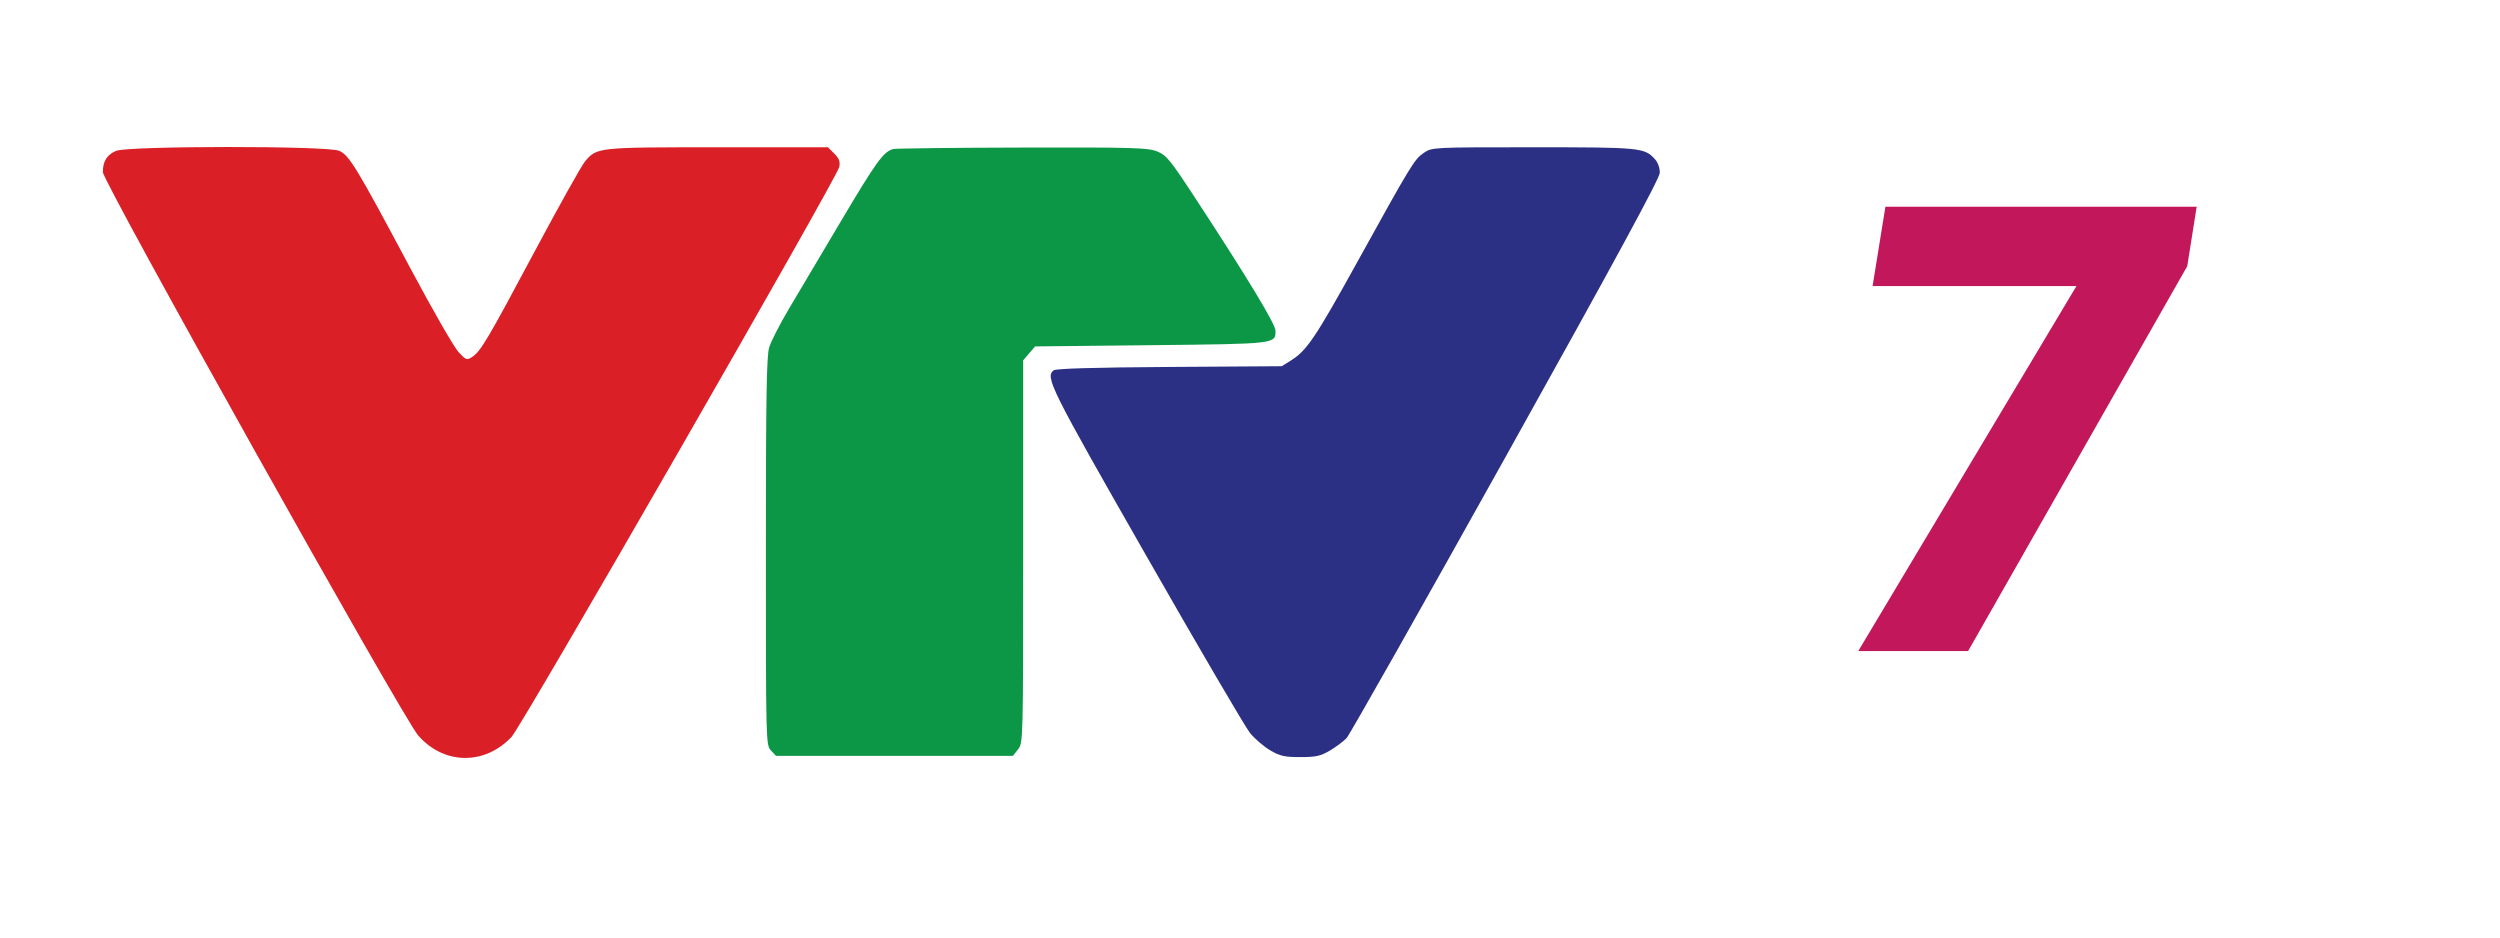
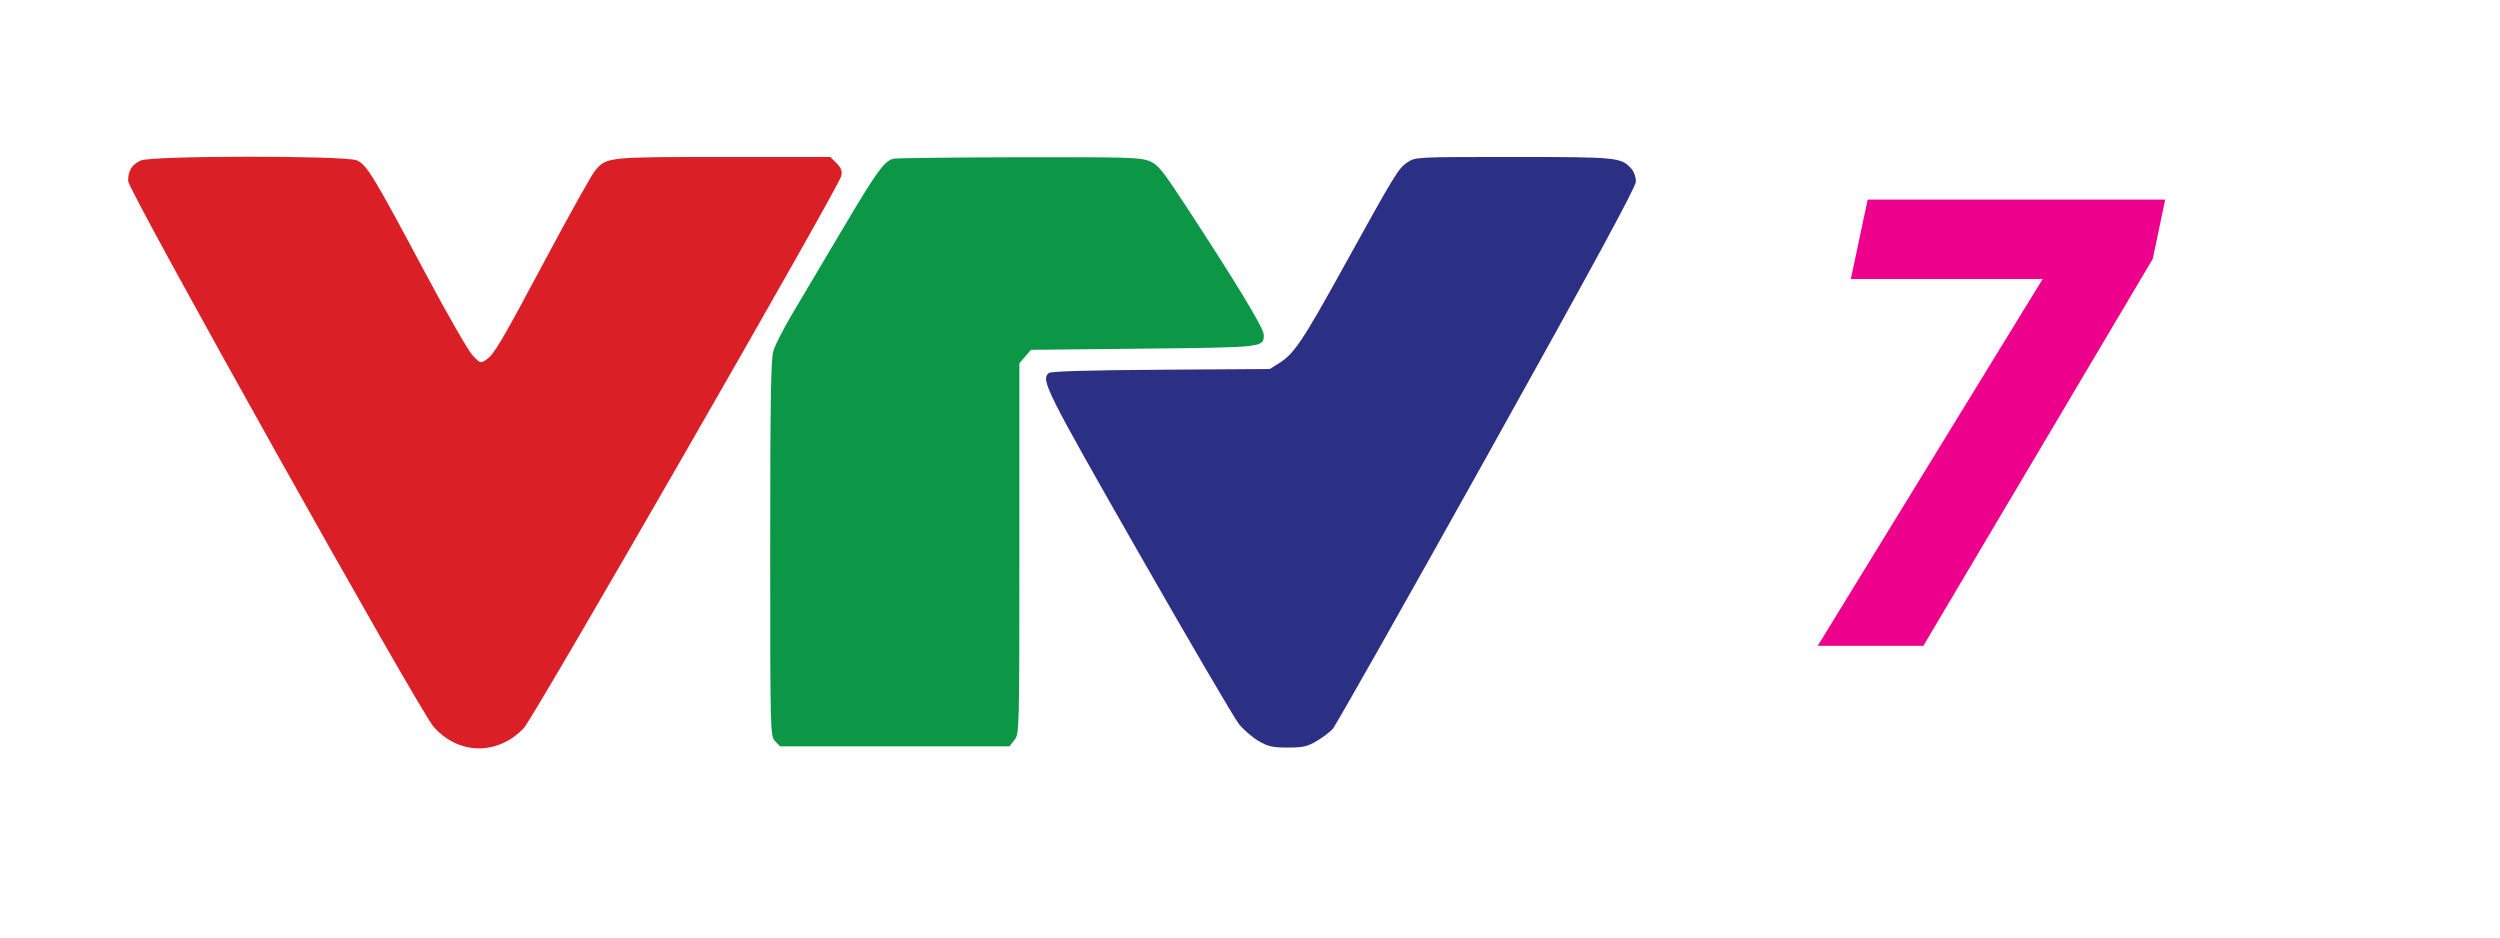
<svg xmlns="http://www.w3.org/2000/svg" viewBox="0 0 960 360" width="960" height="360" fill="none">
-   <g transform="translate(30, 48) scale(0.95)">
+   <g transform="translate(40, 52) scale(0.92)">
    <path d="M 15.329 10.458 C 11.601 12.079, 10 14.658, 10 19.041 C 10 22.996, 131.329 239.763, 137.462 246.765 C 147.854 258.630, 164.244 258.892, 175.169 247.370 C 179.360 242.948, 306.779 21.353, 307.659 16.954 C 308.092 14.792, 307.624 13.533, 305.657 11.566 L 303.091 9 258.513 9 C 209.902 9, 209.682 9.023, 204.879 14.731 C 203.489 16.383, 194.334 32.757, 184.534 51.117 C 165.357 87.044, 162.714 91.501, 159.240 93.777 C 157.118 95.167, 156.781 95.044, 153.740 91.767 C 151.958 89.847, 143.327 74.827, 134.560 58.388 C 112.319 16.685, 109.555 12.130, 105.441 10.411 C 100.548 8.366, 20.040 8.408, 15.329 10.458 Z" fill="#DA1F26" />
    <path d="M 329.500 9.716 C 325.611 10.657, 322.638 14.756, 308.260 39 C 300.268 52.475, 290.788 68.450, 287.192 74.500 C 283.597 80.550, 280.058 87.484, 279.328 89.909 C 278.273 93.411, 278 110.387, 278 172.470 C 278 249.738, 278.023 250.648, 280.039 252.811 L 282.078 255 329.966 255 L 377.855 255 379.927 252.365 C 381.984 249.751, 382 249.119, 382 172.421 L 382 95.112 384.412 92.306 L 386.825 89.500 433.760 89 C 484.401 88.461, 484 88.507, 484 83.166 C 484 80.517, 472.640 61.741, 451.481 29.419 C 441.408 14.030, 439.887 12.172, 436.130 10.669 C 432.415 9.182, 426.475 9.013, 381.730 9.116 C 354.103 9.180, 330.600 9.450, 329.500 9.716 Z" fill="#0C9747" />
    <path d="M 543.949 11.256 C 540.136 13.825, 538.965 15.748, 516.830 55.780 C 500.118 86.005, 496.595 91.223, 490.233 95.179 L 486.500 97.500 441.045 97.798 C 410.535 97.998, 395.163 98.449, 394.295 99.171 C 390.862 102.019, 392.836 105.971, 431.619 173.879 C 452.860 211.071, 471.788 243.410, 473.681 245.744 C 475.575 248.079, 479.234 251.229, 481.812 252.744 C 485.803 255.090, 487.615 255.500, 494 255.500 C 500.320 255.500, 502.208 255.082, 506 252.845 C 508.475 251.385, 511.502 249.117, 512.727 247.805 C 513.952 246.493, 542.923 195.263, 577.106 133.960 C 621.603 54.162, 639.278 21.591, 639.329 19.300 C 639.370 17.457, 638.573 15.172, 637.450 13.912 C 633.206 9.151, 631.696 9, 588.180 9 C 547.407 9, 547.287 9.006, 543.949 11.256 Z" fill="#2B3085" />
  </g>
-   <text x="770" y="250" font-family="-apple-system, BlinkMacSystemFont, 'Segoe UI', Roboto, 'Arial Black', sans-serif" font-size="240" font-weight="900" font-style="italic" fill="#C2185B" text-anchor="middle">7</text>
+   <text x="755" y="248" font-family="'Montserrat', 'Arial Black', Impact, sans-serif" font-size="240" font-weight="900" font-style="italic" fill="#EC008C" text-anchor="middle">7</text>
</svg>
